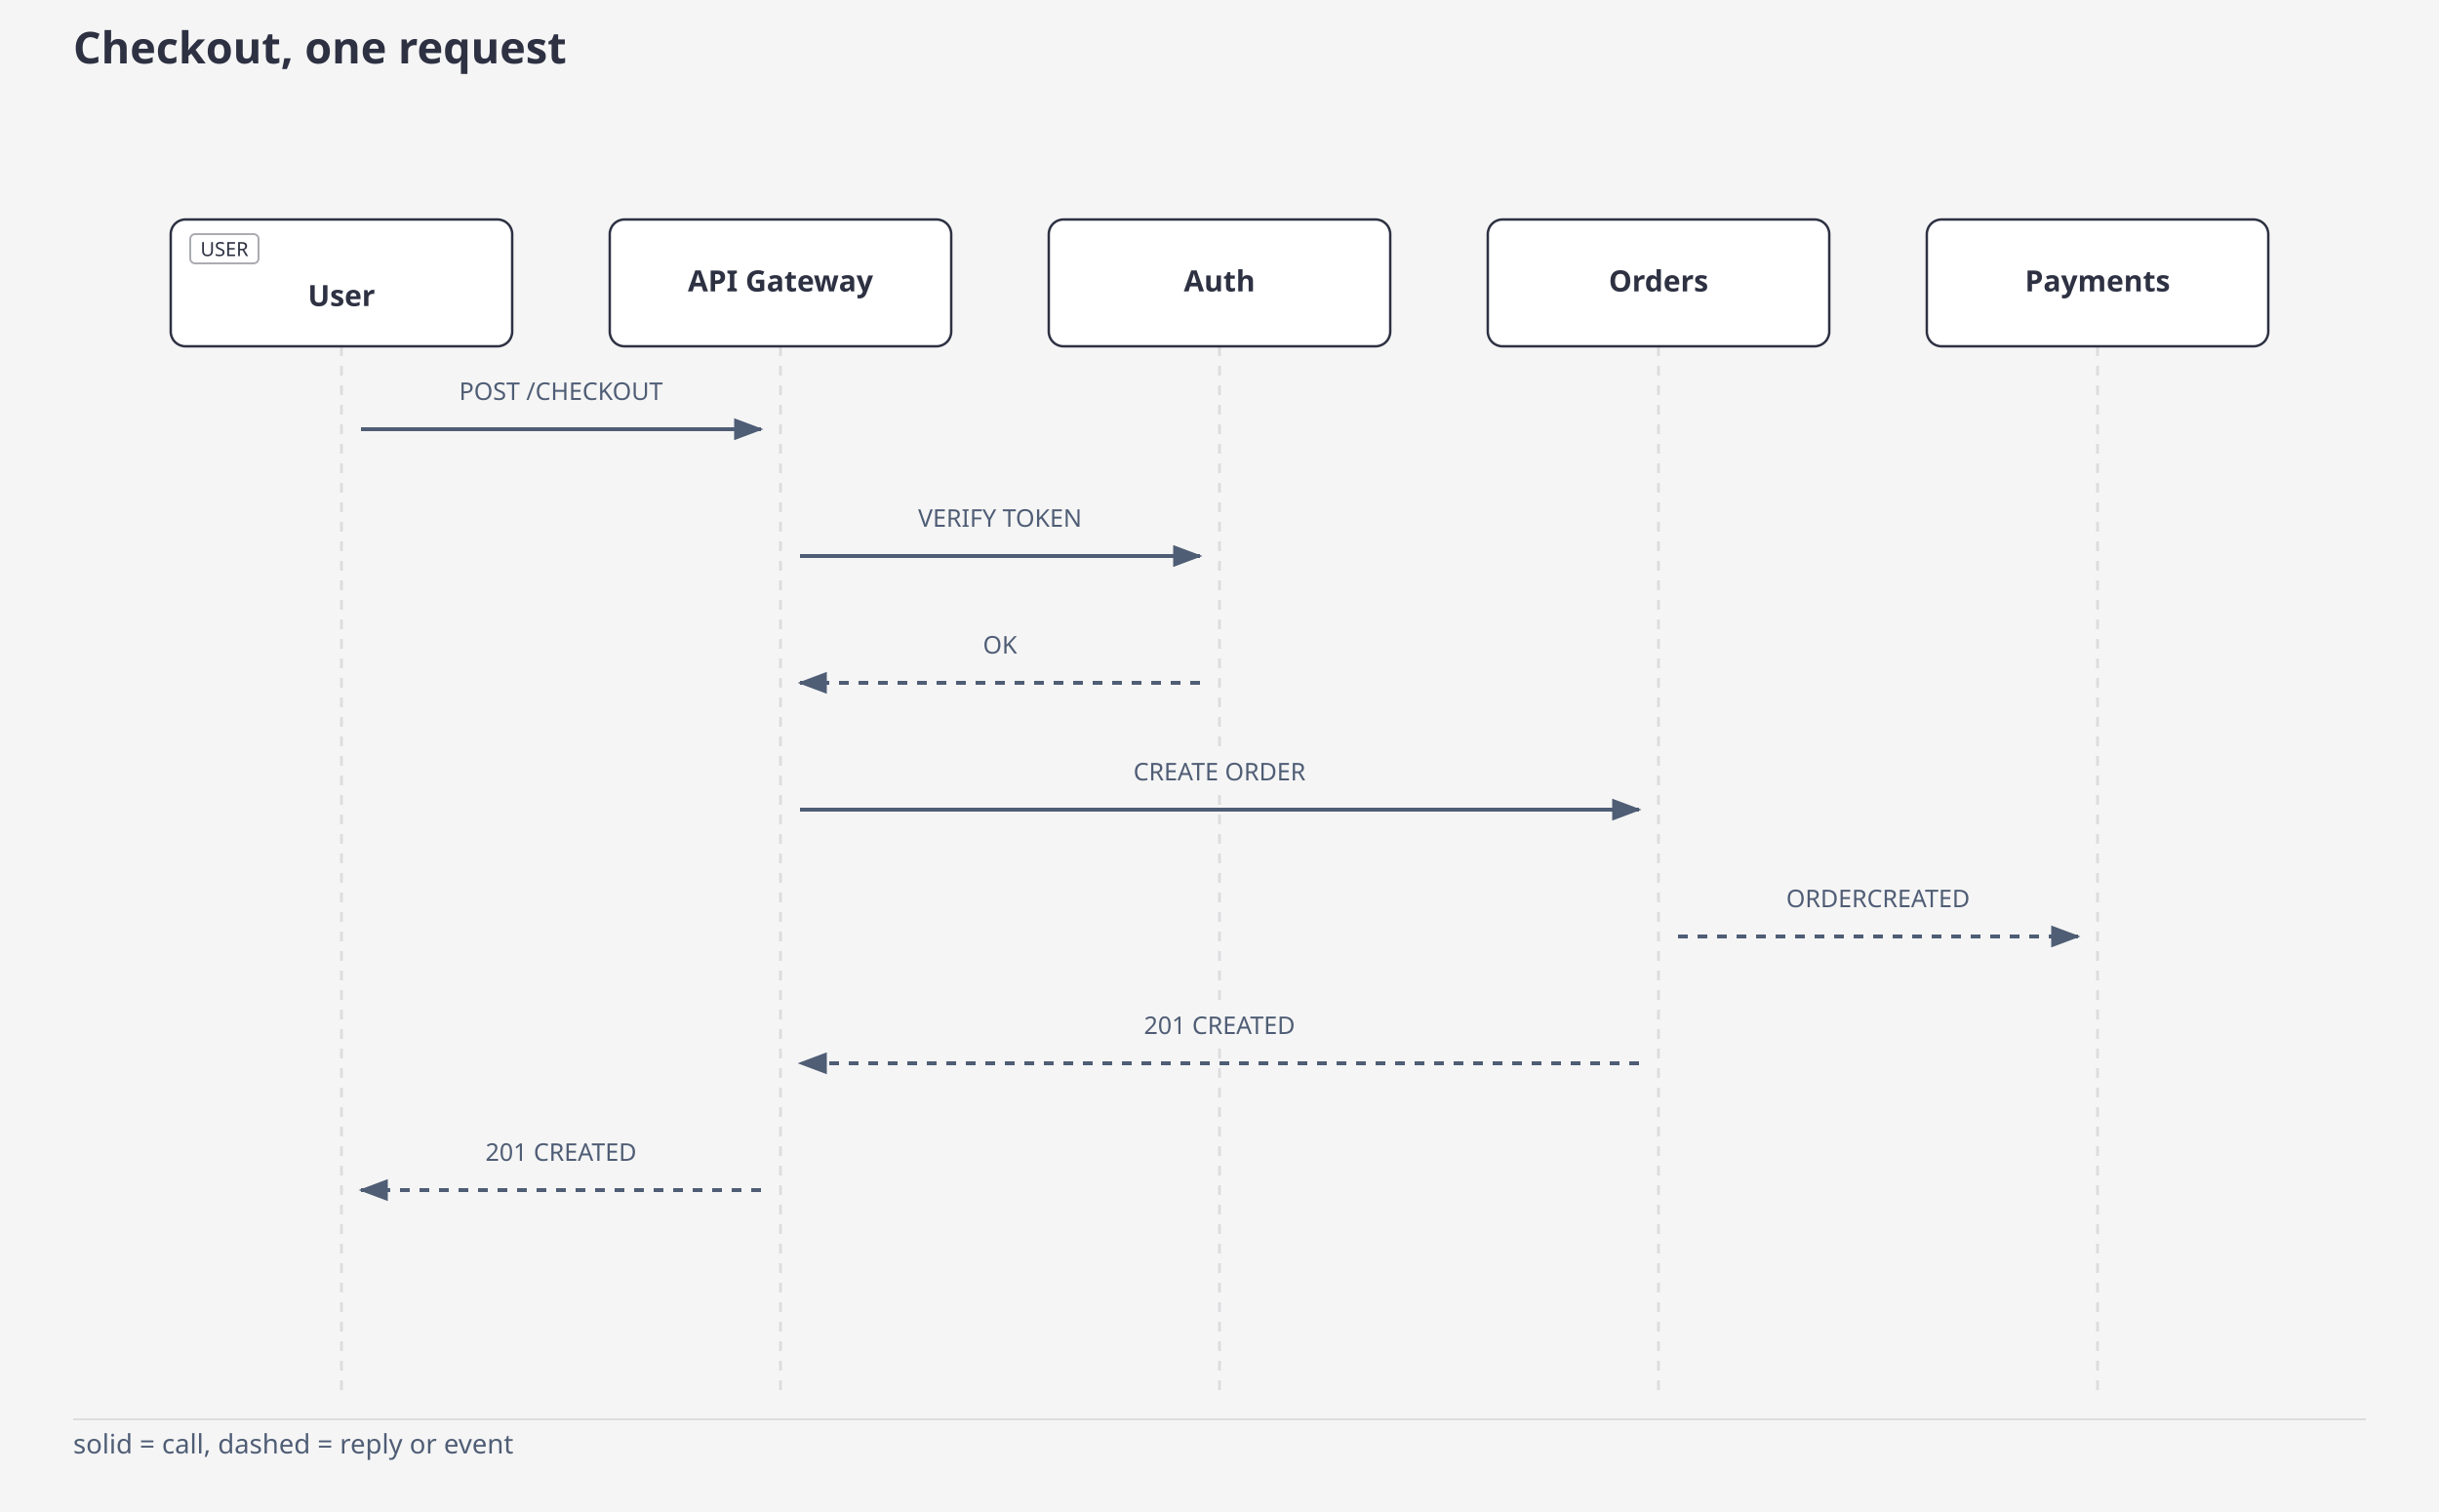
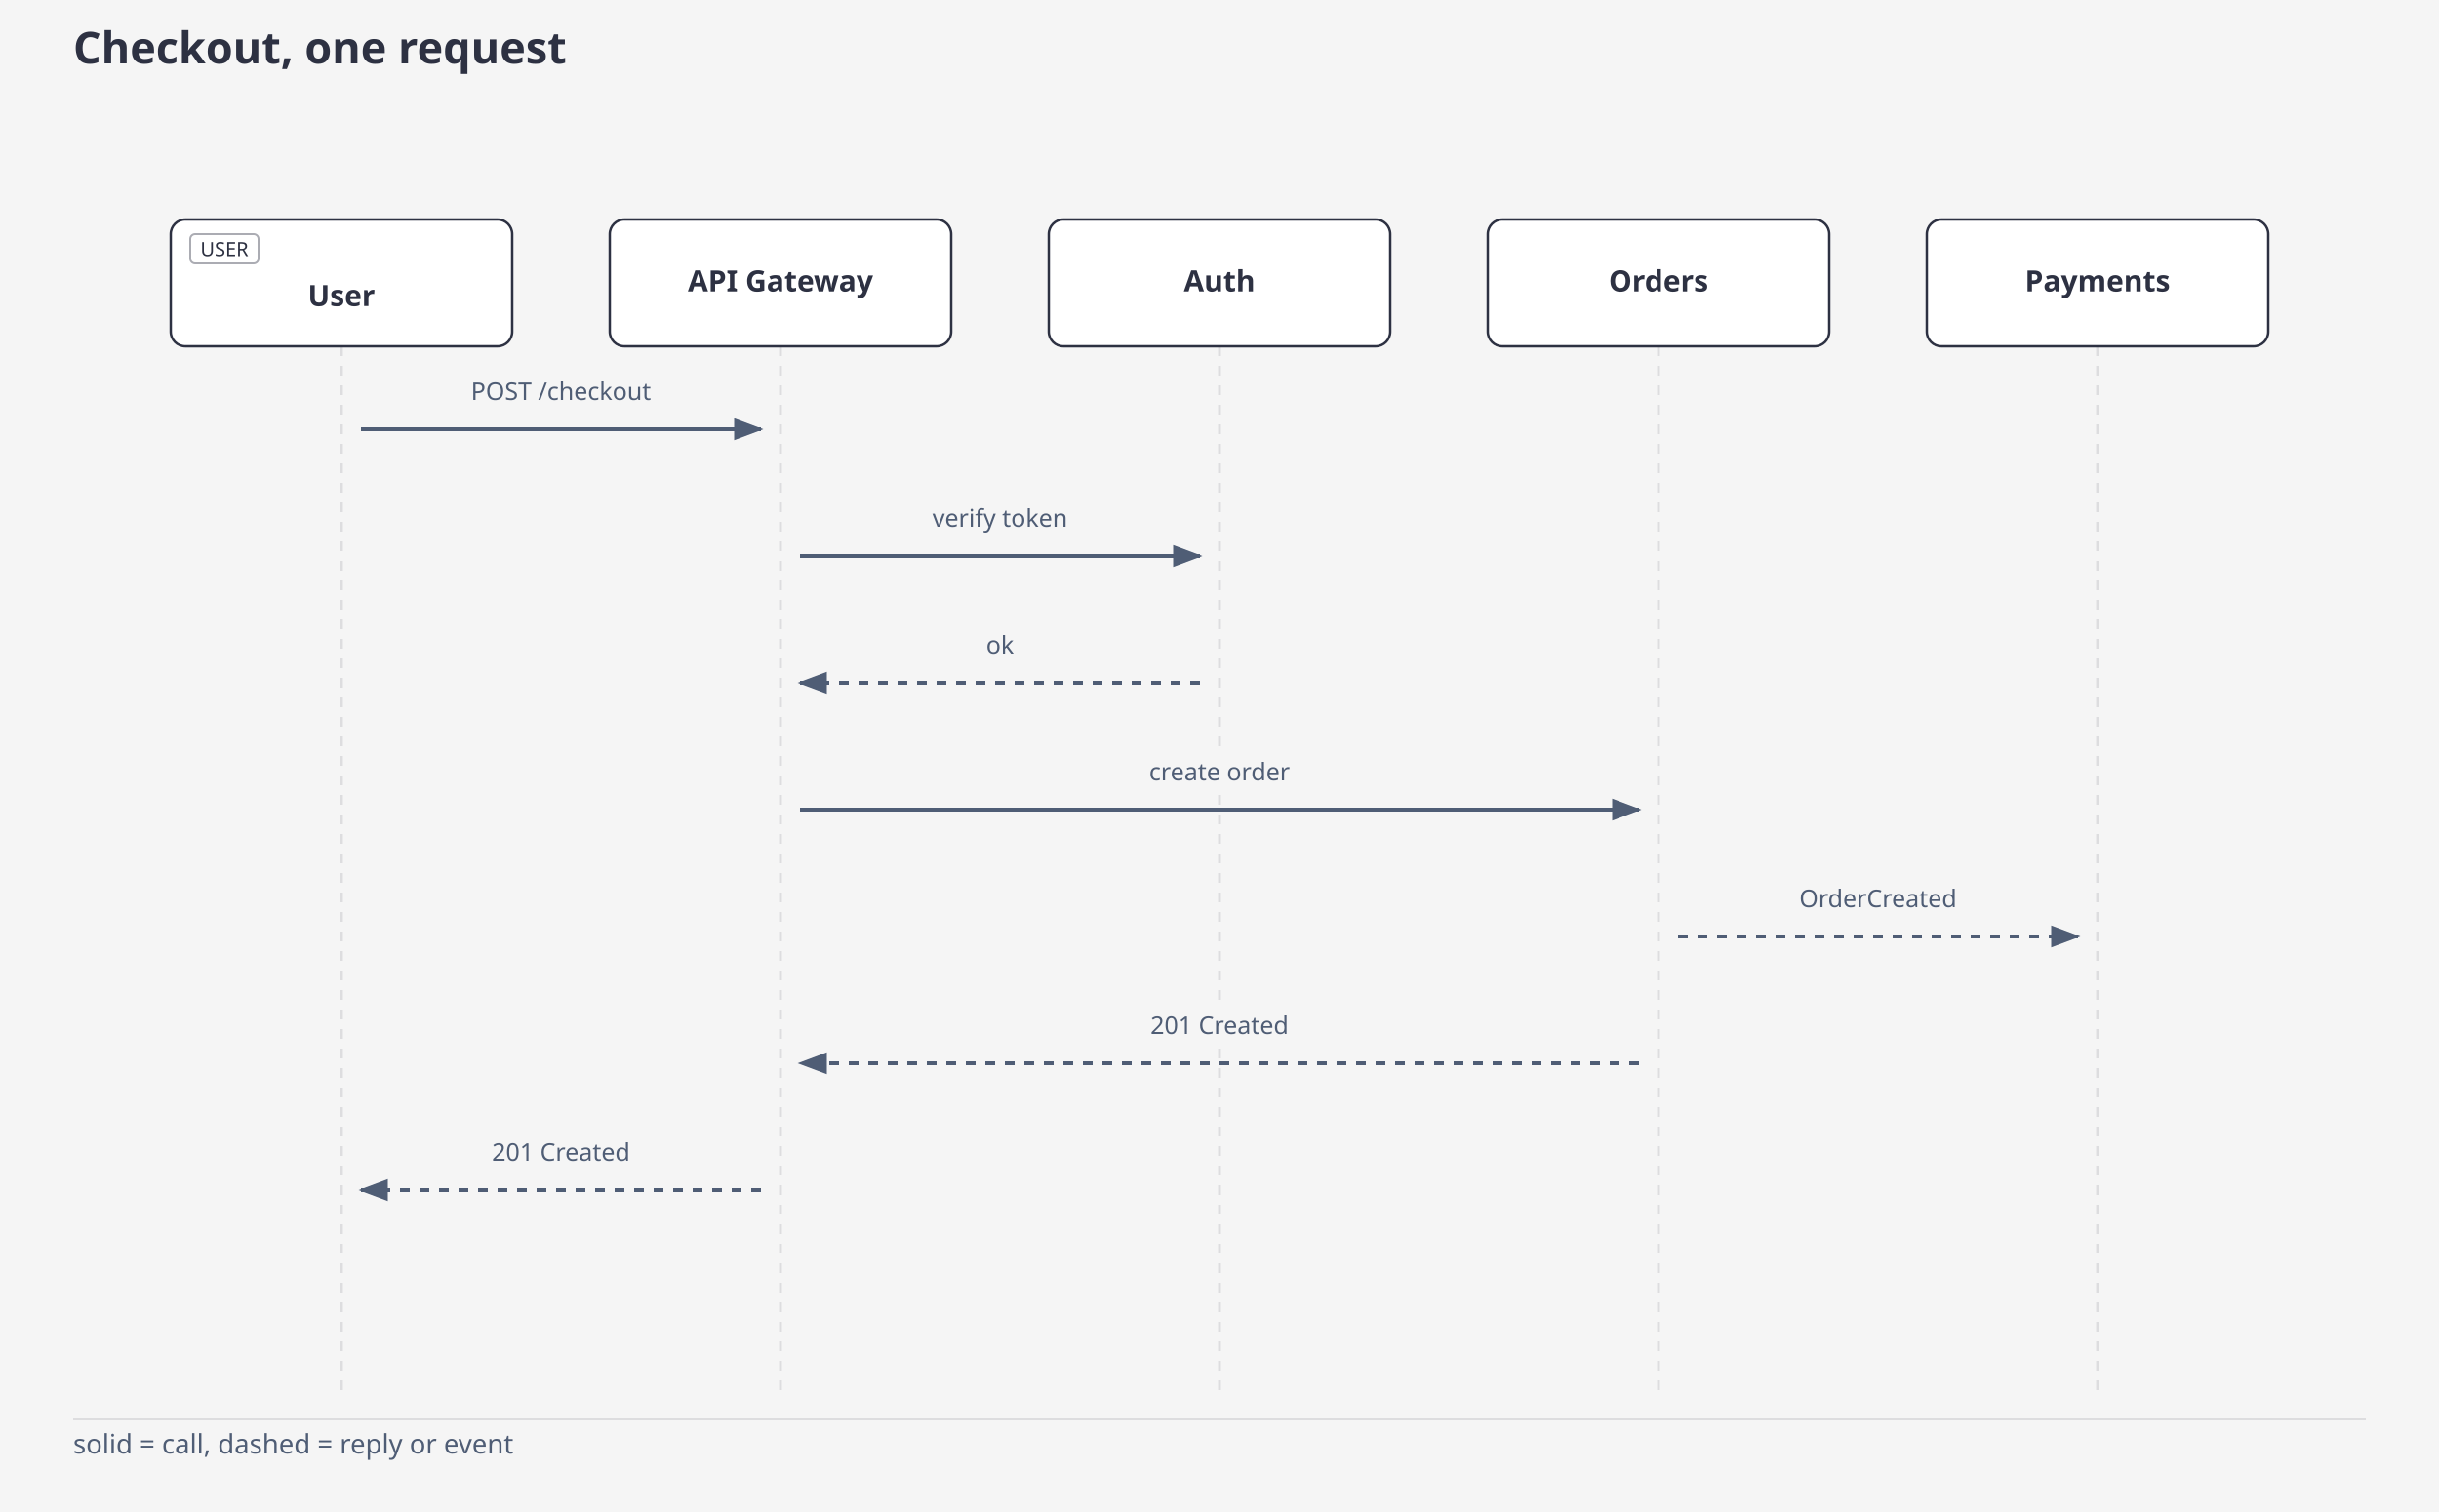
<svg xmlns="http://www.w3.org/2000/svg" role="graphics-document" aria-roledescription="sequence diagram" viewBox="0 0 1000 620" width="1000">
  <rect width="1000" height="620" fill="#f5f5f5" aria-hidden="true" />
  <defs>
    <marker id="a" markerWidth="12" markerHeight="9" refX="11" refY="4.5" orient="auto" markerUnits="userSpaceOnUse">
      <polygon points="0 0,12 4.5,0 9" fill="#4f5d75" />
    </marker>
    <marker id="aa" markerWidth="12" markerHeight="9" refX="11" refY="4.5" orient="auto" markerUnits="userSpaceOnUse">
      <polygon points="0 0,12 4.5,0 9" fill="#eb6c36" />
    </marker>
    <marker id="al" markerWidth="12" markerHeight="9" refX="11" refY="4.5" orient="auto" markerUnits="userSpaceOnUse">
      <polygon points="0 0,12 4.5,0 9" fill="#2e5aa8" />
    </marker>
    <marker id="ar" markerWidth="12" markerHeight="9" refX="11" refY="4.5" orient="auto" markerUnits="userSpaceOnUse">
      <polygon points="0 0,12 4.5,0 9" fill="#7a8399" />
    </marker>
  </defs>
  <text x="30" y="26" font-size="18" font-weight="600" font-family="system-ui, 'Segoe UI', sans-serif" fill="#2d3142">Checkout, one request</text>
  <line x1="140" y1="142" x2="140" y2="570" stroke="rgba(45,49,66,0.12)" stroke-width="1.2" stroke-dasharray="4,4" aria-hidden="true" />
  <line x1="320" y1="142" x2="320" y2="570" stroke="rgba(45,49,66,0.12)" stroke-width="1.2" stroke-dasharray="4,4" aria-hidden="true" />
  <line x1="500" y1="142" x2="500" y2="570" stroke="rgba(45,49,66,0.12)" stroke-width="1.2" stroke-dasharray="4,4" aria-hidden="true" />
  <line x1="680" y1="142" x2="680" y2="570" stroke="rgba(45,49,66,0.12)" stroke-width="1.2" stroke-dasharray="4,4" aria-hidden="true" />
  <line x1="860" y1="142" x2="860" y2="570" stroke="rgba(45,49,66,0.12)" stroke-width="1.2" stroke-dasharray="4,4" aria-hidden="true" />
  <line x1="148" y1="176" x2="312" y2="176" stroke="#4f5d75" stroke-width="1.6" data-msg="POST /checkout" data-msg-from="User" data-msg-to="API Gateway" marker-end="url(#a)" data-id="U-&gt;GW:POST /checkout" role="graphics-symbol" aria-roledescription="message" aria-label="1. User to API Gateway: POST /checkout" />
  <rect x="179.5" y="152" width="101" height="16" rx="2" fill="#f5f5f5" aria-hidden="true" />
-   <text x="230" y="164" font-size="10" font-family="system-ui, 'Segoe UI', sans-serif" fill="#4f5d75" text-anchor="middle" aria-hidden="true">POST /CHECKOUT</text>
+   <text x="230" y="164" font-size="10" font-family="system-ui, 'Segoe UI', sans-serif" fill="#4f5d75" text-anchor="middle" aria-hidden="true">POST /checkout</text>
  <line x1="328" y1="228" x2="492" y2="228" stroke="#4f5d75" stroke-width="1.6" data-msg="verify token" data-msg-from="API Gateway" data-msg-to="Auth" marker-end="url(#a)" data-id="GW-&gt;A:verify token" role="graphics-symbol" aria-roledescription="message" aria-label="2. API Gateway to Auth: verify token" />
  <rect x="366" y="204" width="88" height="16" rx="2" fill="#f5f5f5" aria-hidden="true" />
-   <text x="410" y="216" font-size="10" font-family="system-ui, 'Segoe UI', sans-serif" fill="#4f5d75" text-anchor="middle" aria-hidden="true">VERIFY TOKEN</text>
+   <text x="410" y="216" font-size="10" font-family="system-ui, 'Segoe UI', sans-serif" fill="#4f5d75" text-anchor="middle" aria-hidden="true">verify token</text>
  <line x1="492" y1="280" x2="328" y2="280" stroke="#4f5d75" stroke-width="1.6" stroke-dasharray="4,4" data-msg="ok" data-msg-from="Auth" data-msg-to="API Gateway" marker-end="url(#a)" data-id="A-&gt;GW:ok" role="graphics-symbol" aria-roledescription="message" aria-label="3. Auth to API Gateway: ok" />
  <rect x="390" y="256" width="40" height="16" rx="2" fill="#f5f5f5" aria-hidden="true" />
-   <text x="410" y="268" font-size="10" font-family="system-ui, 'Segoe UI', sans-serif" fill="#4f5d75" text-anchor="middle" aria-hidden="true">OK</text>
+   <text x="410" y="268" font-size="10" font-family="system-ui, 'Segoe UI', sans-serif" fill="#4f5d75" text-anchor="middle" aria-hidden="true">ok</text>
  <line x1="328" y1="332" x2="672" y2="332" stroke="#4f5d75" stroke-width="1.6" data-msg="create order" data-msg-from="API Gateway" data-msg-to="Orders" marker-end="url(#a)" data-id="GW-&gt;O:create order" role="graphics-symbol" aria-roledescription="message" aria-label="4. API Gateway to Orders: create order" />
  <rect x="456" y="308" width="88" height="16" rx="2" fill="#f5f5f5" aria-hidden="true" />
-   <text x="500" y="320" font-size="10" font-family="system-ui, 'Segoe UI', sans-serif" fill="#4f5d75" text-anchor="middle" aria-hidden="true">CREATE ORDER</text>
+   <text x="500" y="320" font-size="10" font-family="system-ui, 'Segoe UI', sans-serif" fill="#4f5d75" text-anchor="middle" aria-hidden="true">create order</text>
  <line x1="688" y1="384" x2="852" y2="384" stroke="#4f5d75" stroke-width="1.6" stroke-dasharray="4,4" data-msg="OrderCreated" data-msg-from="Orders" data-msg-to="Payments" marker-end="url(#a)" data-id="O-&gt;P:OrderCreated" role="graphics-symbol" aria-roledescription="message" aria-label="5. Orders to Payments: OrderCreated" />
  <rect x="726" y="360" width="88" height="16" rx="2" fill="#f5f5f5" aria-hidden="true" />
-   <text x="770" y="372" font-size="10" font-family="system-ui, 'Segoe UI', sans-serif" fill="#4f5d75" text-anchor="middle" aria-hidden="true">ORDERCREATED</text>
+   <text x="770" y="372" font-size="10" font-family="system-ui, 'Segoe UI', sans-serif" fill="#4f5d75" text-anchor="middle" aria-hidden="true">OrderCreated</text>
  <line x1="672" y1="436" x2="328" y2="436" stroke="#4f5d75" stroke-width="1.6" stroke-dasharray="4,4" data-msg="201 Created" data-msg-from="Orders" data-msg-to="API Gateway" marker-end="url(#a)" data-id="O-&gt;GW:201 Created" role="graphics-symbol" aria-roledescription="message" aria-label="6. Orders to API Gateway: 201 Created" />
  <rect x="459" y="412" width="82" height="16" rx="2" fill="#f5f5f5" aria-hidden="true" />
-   <text x="500" y="424" font-size="10" font-family="system-ui, 'Segoe UI', sans-serif" fill="#4f5d75" text-anchor="middle" aria-hidden="true">201 CREATED</text>
+   <text x="500" y="424" font-size="10" font-family="system-ui, 'Segoe UI', sans-serif" fill="#4f5d75" text-anchor="middle" aria-hidden="true">201 Created</text>
  <line x1="312" y1="488" x2="148" y2="488" stroke="#4f5d75" stroke-width="1.6" stroke-dasharray="4,4" data-msg="201 Created" data-msg-from="API Gateway" data-msg-to="User" marker-end="url(#a)" data-id="GW-&gt;U:201 Created" role="graphics-symbol" aria-roledescription="message" aria-label="7. API Gateway to User: 201 Created" />
  <rect x="189" y="464" width="82" height="16" rx="2" fill="#f5f5f5" aria-hidden="true" />
-   <text x="230" y="476" font-size="10" font-family="system-ui, 'Segoe UI', sans-serif" fill="#4f5d75" text-anchor="middle" aria-hidden="true">201 CREATED</text>
+   <text x="230" y="476" font-size="10" font-family="system-ui, 'Segoe UI', sans-serif" fill="#4f5d75" text-anchor="middle" aria-hidden="true">201 Created</text>
  <rect x="70" y="90" width="140" height="52" rx="6" fill="#f5f5f5" aria-hidden="true" />
  <rect x="70" y="90" width="140" height="52" rx="6" fill="#ffffff" stroke="#2d3142" data-node="U" data-label="User" role="graphics-symbol" aria-roledescription="actor" aria-label="User" />
  <rect x="78" y="96" width="28" height="12" rx="2" fill="none" stroke="#2d3142" stroke-opacity=".4" stroke-width=".8" aria-hidden="true" />
  <text x="92" y="105" font-size="8" font-family="system-ui, 'Segoe UI', sans-serif" fill="#2d3142" text-anchor="middle" aria-hidden="true">USER</text>
  <text x="140" y="125.5" font-size="12" font-weight="600" font-family="system-ui, 'Segoe UI', sans-serif" fill="#2d3142" text-anchor="middle" aria-hidden="true">User</text>
  <rect x="250" y="90" width="140" height="52" rx="6" fill="#f5f5f5" aria-hidden="true" />
  <rect x="250" y="90" width="140" height="52" rx="6" fill="#ffffff" stroke="#2d3142" data-node="GW" data-label="API Gateway" role="graphics-symbol" aria-roledescription="actor" aria-label="API Gateway" />
  <text x="320" y="119.5" font-size="12" font-weight="600" font-family="system-ui, 'Segoe UI', sans-serif" fill="#2d3142" text-anchor="middle" aria-hidden="true">API Gateway</text>
  <rect x="430" y="90" width="140" height="52" rx="6" fill="#f5f5f5" aria-hidden="true" />
  <rect x="430" y="90" width="140" height="52" rx="6" fill="#ffffff" stroke="#2d3142" data-node="A" data-label="Auth" role="graphics-symbol" aria-roledescription="actor" aria-label="Auth" />
  <text x="500" y="119.5" font-size="12" font-weight="600" font-family="system-ui, 'Segoe UI', sans-serif" fill="#2d3142" text-anchor="middle" aria-hidden="true">Auth</text>
  <rect x="610" y="90" width="140" height="52" rx="6" fill="#f5f5f5" aria-hidden="true" />
  <rect x="610" y="90" width="140" height="52" rx="6" fill="#ffffff" stroke="#2d3142" data-node="O" data-label="Orders" role="graphics-symbol" aria-roledescription="actor" aria-label="Orders" />
  <text x="680" y="119.5" font-size="12" font-weight="600" font-family="system-ui, 'Segoe UI', sans-serif" fill="#2d3142" text-anchor="middle" aria-hidden="true">Orders</text>
  <rect x="790" y="90" width="140" height="52" rx="6" fill="#f5f5f5" aria-hidden="true" />
  <rect x="790" y="90" width="140" height="52" rx="6" fill="#ffffff" stroke="#2d3142" data-node="P" data-label="Payments" role="graphics-symbol" aria-roledescription="actor" aria-label="Payments" />
  <text x="860" y="119.5" font-size="12" font-weight="600" font-family="system-ui, 'Segoe UI', sans-serif" fill="#2d3142" text-anchor="middle" aria-hidden="true">Payments</text>
  <line x1="30" y1="582" x2="970" y2="582" stroke="rgba(45,49,66,0.12)" stroke-width=".8" aria-hidden="true" />
  <text x="30" y="596" font-size="11" font-family="system-ui, 'Segoe UI', sans-serif" fill="#4f5d75">solid = call, dashed = reply or event</text>
</svg>
